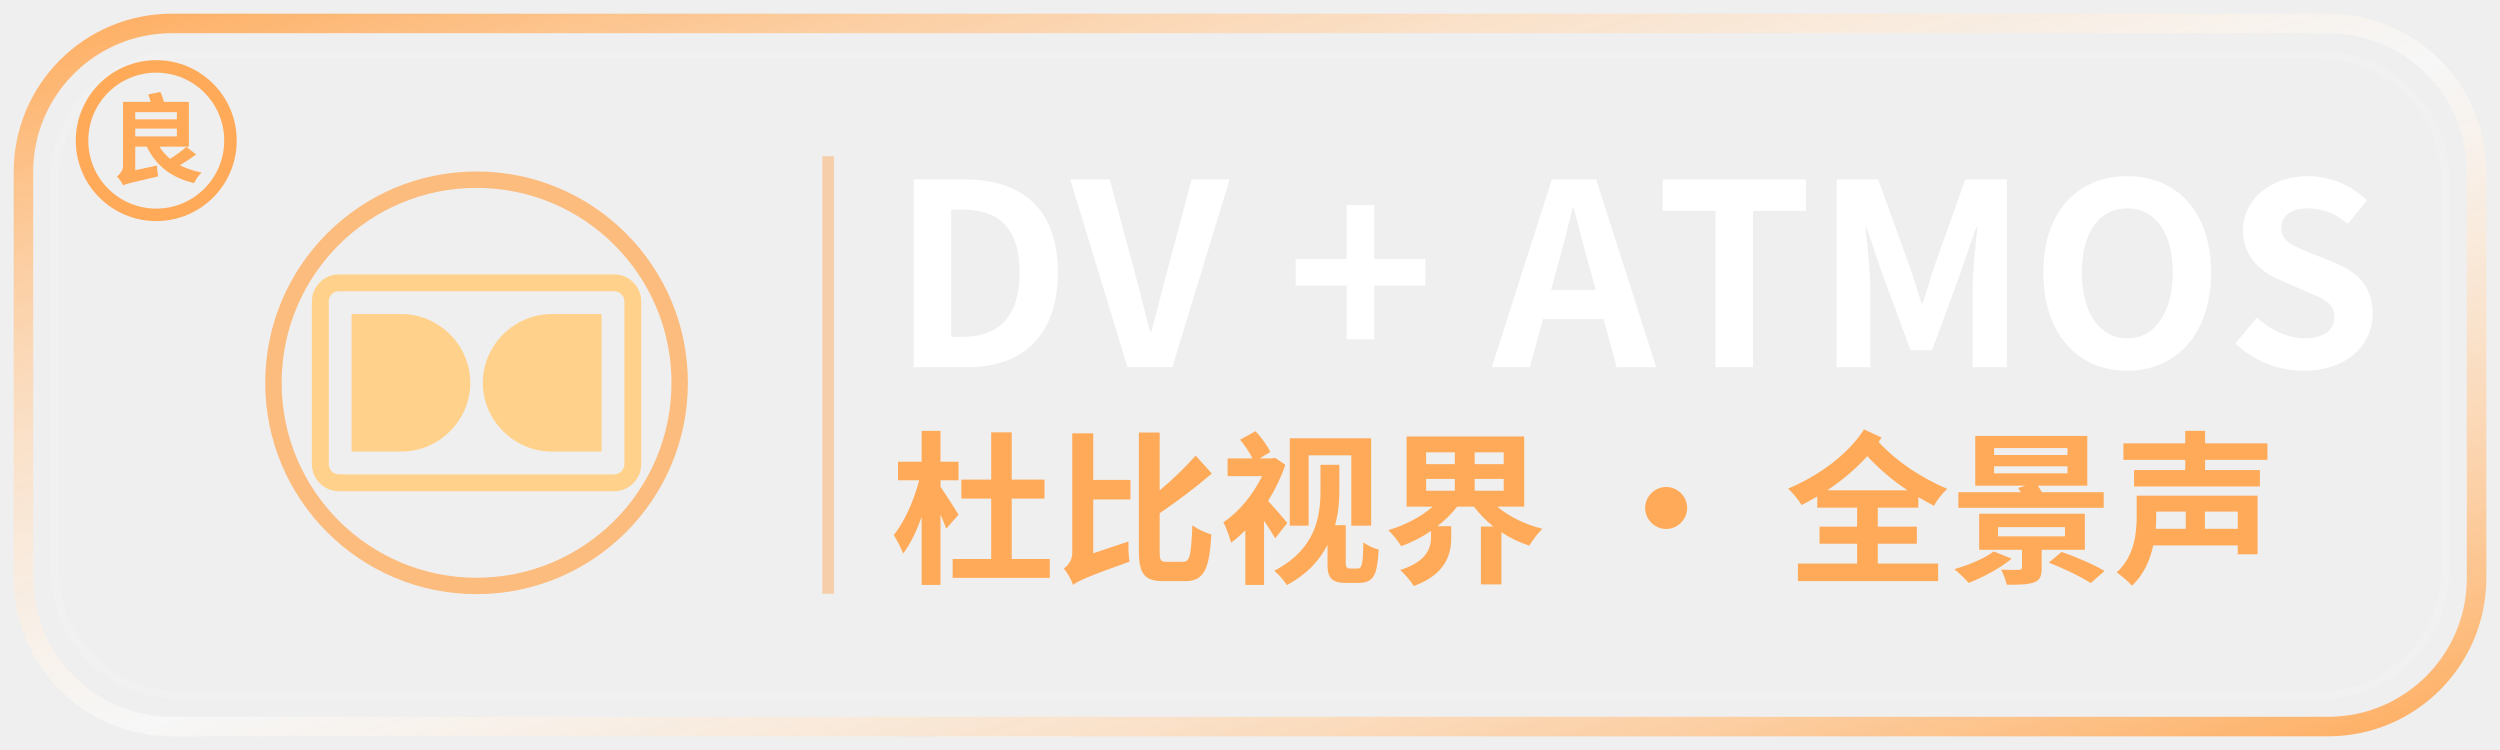
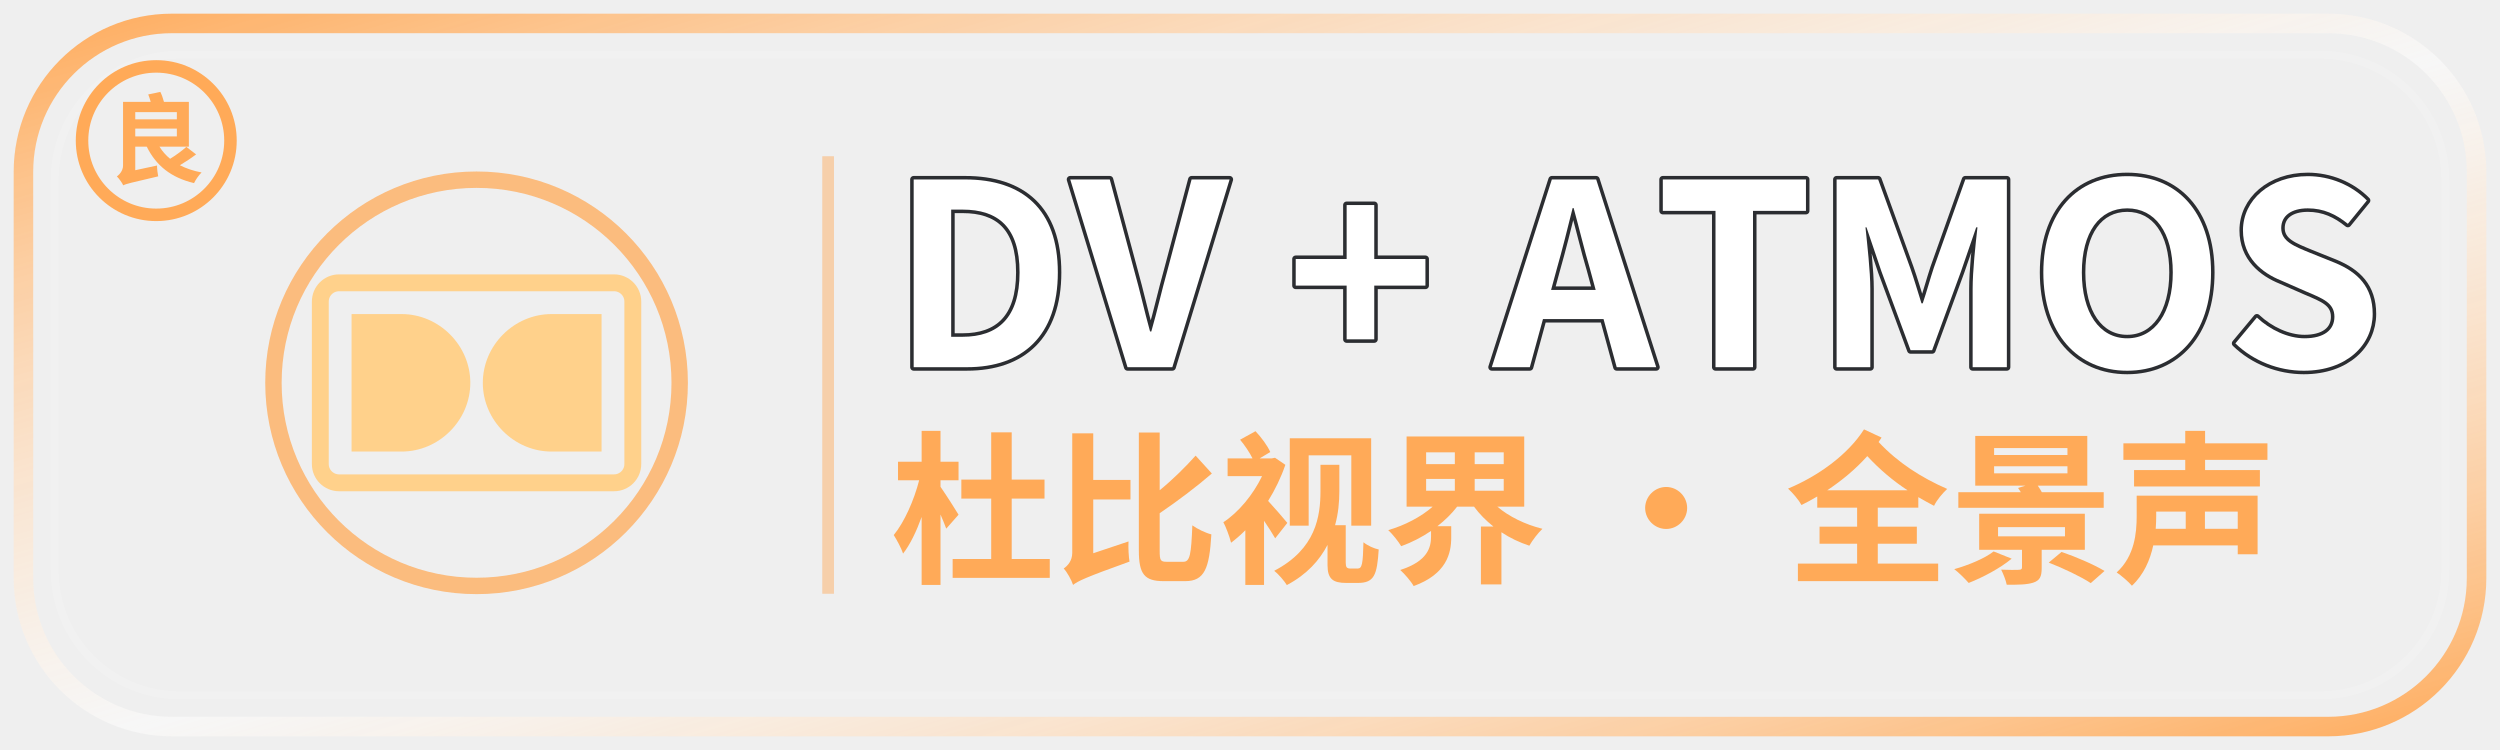
<svg xmlns="http://www.w3.org/2000/svg" width="320" height="96" viewBox="0 0 320 96" preserveAspectRatio="xMidYMid meet" overflow="hidden">
  <rect x="0" y="0" width="320" height="96" fill="#000000" fill-opacity="0.004" />
  <defs>
    <linearGradient id="edge" x1="0" y1="0" x2="1" y2="1">
      <stop offset="0" stop-color="#FFAA58" stop-opacity=".95" />
      <stop offset=".52" stop-color="#FFFFFF" stop-opacity=".48" />
      <stop offset="1" stop-color="#FFAA58" stop-opacity=".95" />
    </linearGradient>
  </defs>
  <rect x="3" y="3" width="314" height="90" rx="19" fill="none" stroke="url(#edge)" stroke-width="2.5" />
  <rect x="7" y="7" width="306" height="82" rx="16" fill="none" stroke="#FFFFFF" stroke-opacity=".14" stroke-width="1" />
  <circle cx="20" cy="18" r="9.5" fill="none" stroke="#FFAA58" stroke-width="1.6" />
  <g aria-label="良" fill="#FFAA58" transform="translate(13.75 22.5) scale(0.0125 -0.0125)">
    <path d="M711 483V403H285V483ZM711 578H285V652H711ZM162 -98C191 -82 239 -72 520 -6C514 20 508 71 508 105L285 57V298H403C498 105 651 -19 887 -75C902 -42 937 8 964 34C880 50 806 75 742 108C797 141 857 180 908 219L808 296C765 257 701 210 642 174C598 210 562 251 533 298H834V757H579C570 790 557 829 542 859L418 833C427 810 436 783 443 757H160V105C160 51 122 12 97 -7C117 -26 151 -72 162 -98Z" transform="translate(0 0)" />
  </g>
  <circle cx="61" cy="49" r="26" fill="none" stroke="#FFAA58" stroke-width="2.1" stroke-opacity=".75" />
  <g transform="translate(37 25) scale(.8)">
    <rect x="5" y="14" width="50" height="32" rx="3" fill="none" stroke="#FFD18B" stroke-width="2.7" stroke-linecap="round" stroke-linejoin="round" />
    <path d="M10 19v22h8c6 0 11-5 11-11s-5-11-11-11zm40 0h-8c-6 0-11 5-11 11s5 11 11 11h8z" fill="#FFD18B" />
  </g>
  <path d="M106 20v56" stroke="#FFAA58" stroke-opacity=".45" stroke-width="1.5" />
-   <g aria-label="DV + ATMOS" fill="#FFFFFF" transform="translate(114 47) scale(0.0324278 -0.0324278)">
+   <g aria-label="DV + ATMOS" fill="#FFFFFF" transform="translate(114 47) scale(0.0324278 -0.0324278)" stroke="#1B1D21" stroke-opacity="0.92" stroke-width="27.75" stroke-linejoin="round" paint-order="stroke fill">
    <path d="M91 0H302C521 0 660 124 660 374C660 623 521 741 294 741H91ZM239 120V622H284C423 622 509 554 509 374C509 194 423 120 284 120Z" transform="translate(0 0)" />
    <path d="M221 0H398L624 741H474L378 380C355 298 339 224 315 141H310C287 224 271 298 248 380L151 741H-5Z" transform="translate(714 0)" />
    <path d="M240 110H349V322H551V427H349V640H240V427H39V322H240Z" transform="translate(1560 0)" />
    <path d="M-4 0H146L198 190H437L489 0H645L408 741H233ZM230 305 252 386C274 463 295 547 315 628H319C341 549 361 463 384 386L406 305Z" transform="translate(2377 0)" />
    <path d="M238 0H386V617H595V741H30V617H238Z" transform="translate(3018 0)" />
    <path d="M91 0H224V309C224 380 212 482 205 552H209L268 378L383 67H468L582 378L642 552H647C639 482 628 380 628 309V0H763V741H599L475 393C460 348 447 299 431 252H426C411 299 397 348 381 393L255 741H91Z" transform="translate(3643 0)" />
    <path d="M385 -14C581 -14 716 133 716 374C716 614 581 754 385 754C189 754 54 614 54 374C54 133 189 -14 385 -14ZM385 114C275 114 206 216 206 374C206 532 275 627 385 627C495 627 565 532 565 374C565 216 495 114 385 114Z" transform="translate(4496 0)" />
    <path d="M312 -14C483 -14 584 89 584 210C584 317 525 375 435 412L338 451C275 477 223 496 223 549C223 598 263 627 328 627C390 627 439 604 486 566L561 658C501 719 415 754 328 754C179 754 72 660 72 540C72 432 148 372 223 342L321 299C387 271 433 254 433 199C433 147 392 114 315 114C250 114 179 147 127 196L42 94C114 24 213 -14 312 -14Z" transform="translate(5266 0)" />
  </g>
  <g aria-label="杜比视界 · 全景声" fill="#FFAA58" transform="translate(114 73) scale(0.021 -0.021)">
    <path d="M189 850V662H45V549H174C143 428 84 294 19 215C38 185 65 135 76 102C119 157 157 237 189 325V-89H304V340C318 307 331 277 339 254L414 339C399 365 336 463 304 509V549H414V662H304V850ZM613 841V553H431V437H613V69H378V-46H970V69H738V437H938V553H738V841Z" transform="translate(0 0)" />
    <path d="M112 -89C141 -66 188 -43 456 53C451 82 448 138 450 176L235 104V432H462V551H235V835H107V106C107 57 78 27 55 11C75 -10 103 -60 112 -89ZM513 840V120C513 -23 547 -66 664 -66C686 -66 773 -66 796 -66C914 -66 943 13 955 219C922 227 869 252 839 274C832 97 825 52 784 52C767 52 699 52 682 52C645 52 640 61 640 118V348C747 421 862 507 958 590L859 699C801 634 721 554 640 488V840Z" transform="translate(1000 0)" />
    <path d="M433 805V272H548V701H808V272H929V805ZM620 643V484C620 330 593 130 338 -3C361 -20 401 -66 415 -90C538 -25 615 62 663 155V32C663 -53 696 -77 778 -77H847C948 -77 965 -29 975 127C947 133 909 149 882 171C879 40 873 11 848 11H801C781 11 774 19 774 46V275H709C729 347 735 418 735 481V643ZM130 796C158 763 188 718 206 682H54V574H264C209 460 120 353 28 293C42 269 67 203 75 168C104 190 133 215 162 244V-89H276V302C302 264 328 223 344 195L418 289C402 309 339 382 301 423C344 492 380 567 406 643L343 686L322 682H249L314 721C298 758 260 810 224 848Z" transform="translate(2000 0)" />
    <path d="M264 557H439V485H264ZM560 557H737V485H560ZM264 719H439V647H264ZM560 719H737V647H560ZM598 267V-86H723V232C775 197 833 170 893 150C911 182 947 229 973 253C868 279 768 328 698 388H862V816H145V388H304C233 326 134 274 33 245C59 221 95 176 112 147C176 170 238 202 294 240V205C294 140 273 55 106 2C133 -22 172 -67 188 -96C389 -23 417 104 417 200V269H333C379 305 420 345 453 388H556C589 343 629 303 674 267Z" transform="translate(3000 0)" />
    <path d="M500 508C430 508 372 450 372 380C372 310 430 252 500 252C570 252 628 310 628 380C628 450 570 508 500 508Z" transform="translate(4227 0)" />
    <path d="M479 859C379 702 196 573 16 498C46 470 81 429 98 398C130 414 162 431 194 450V382H437V266H208V162H437V41H76V-66H931V41H563V162H801V266H563V382H810V446C841 428 873 410 906 393C922 428 957 469 986 496C827 566 687 655 568 782L586 809ZM255 488C344 547 428 617 499 696C576 613 656 546 744 488Z" transform="translate(5454 0)" />
    <path d="M272 634H719V591H272ZM272 745H719V703H272ZM296 263H704V207H296ZM605 47C691 14 806 -41 861 -78L945 -4C883 34 767 84 683 112ZM269 115C214 72 117 32 29 7C55 -12 97 -54 117 -77C204 -43 311 14 379 71ZM418 502 435 476H54V381H940V476H563C556 489 547 503 538 516H840V819H157V516H463ZM181 345V125H442V18C442 7 437 4 423 3C410 2 357 2 315 4C328 -22 343 -59 349 -88C419 -88 471 -88 511 -75C550 -62 562 -39 562 13V125H825V345Z" transform="translate(6454 0)" />
    <path d="M437 850V774H60V673H437V611H125V511H892V611H558V673H938V774H558V850ZM141 455V331C141 229 129 87 19 -13C44 -29 94 -72 112 -94C184 -27 223 63 242 152H757V98H878V455ZM757 253H557V358H757ZM257 253C259 280 260 306 260 330V358H440V253Z" transform="translate(7454 0)" />
  </g>
</svg>
